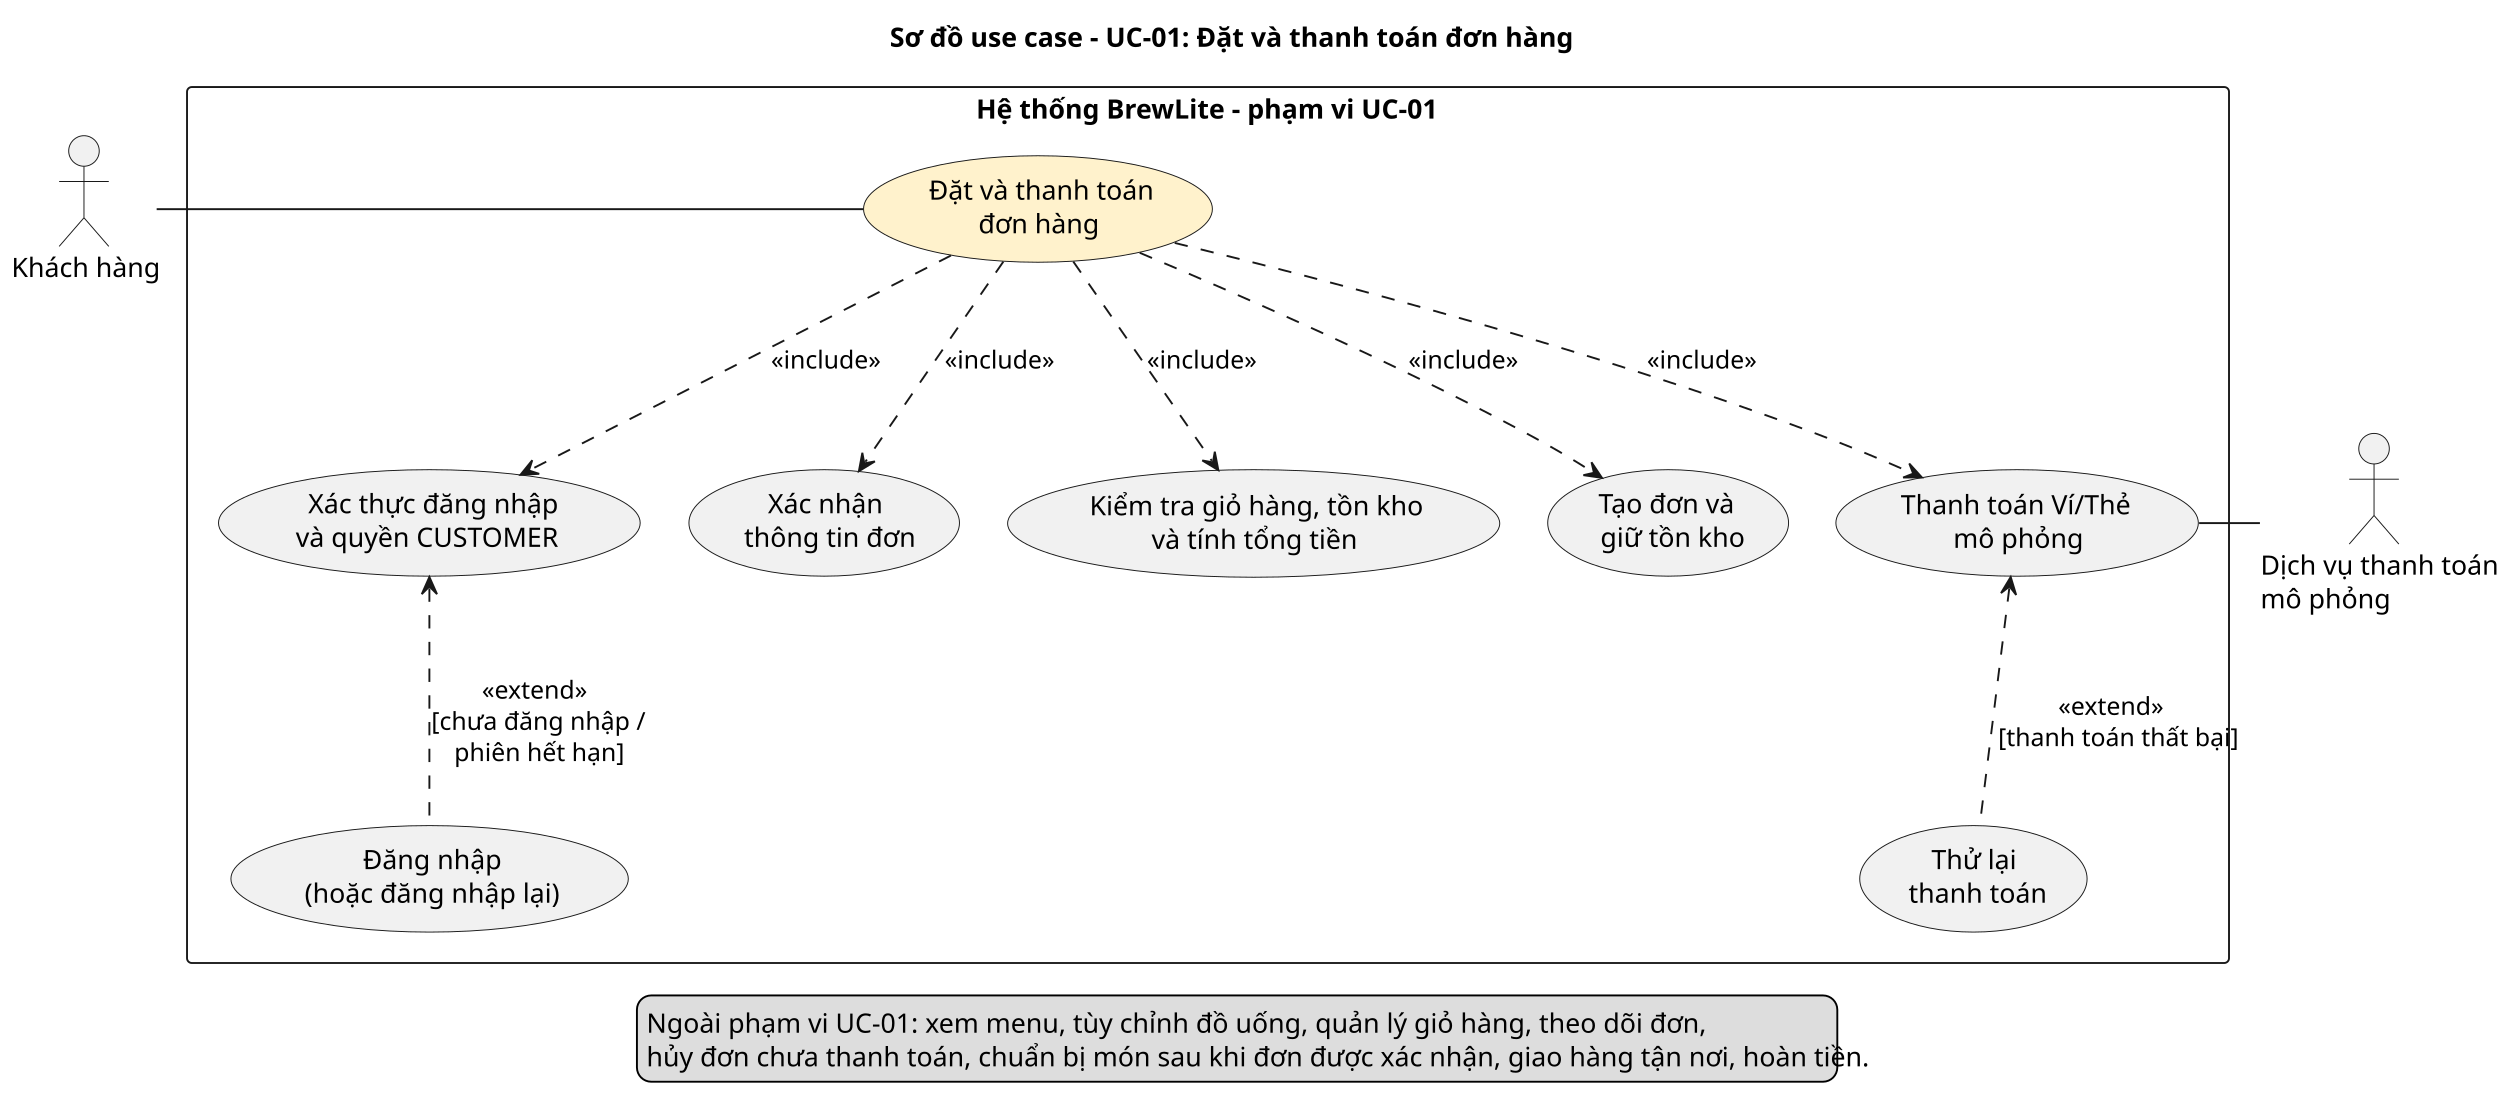
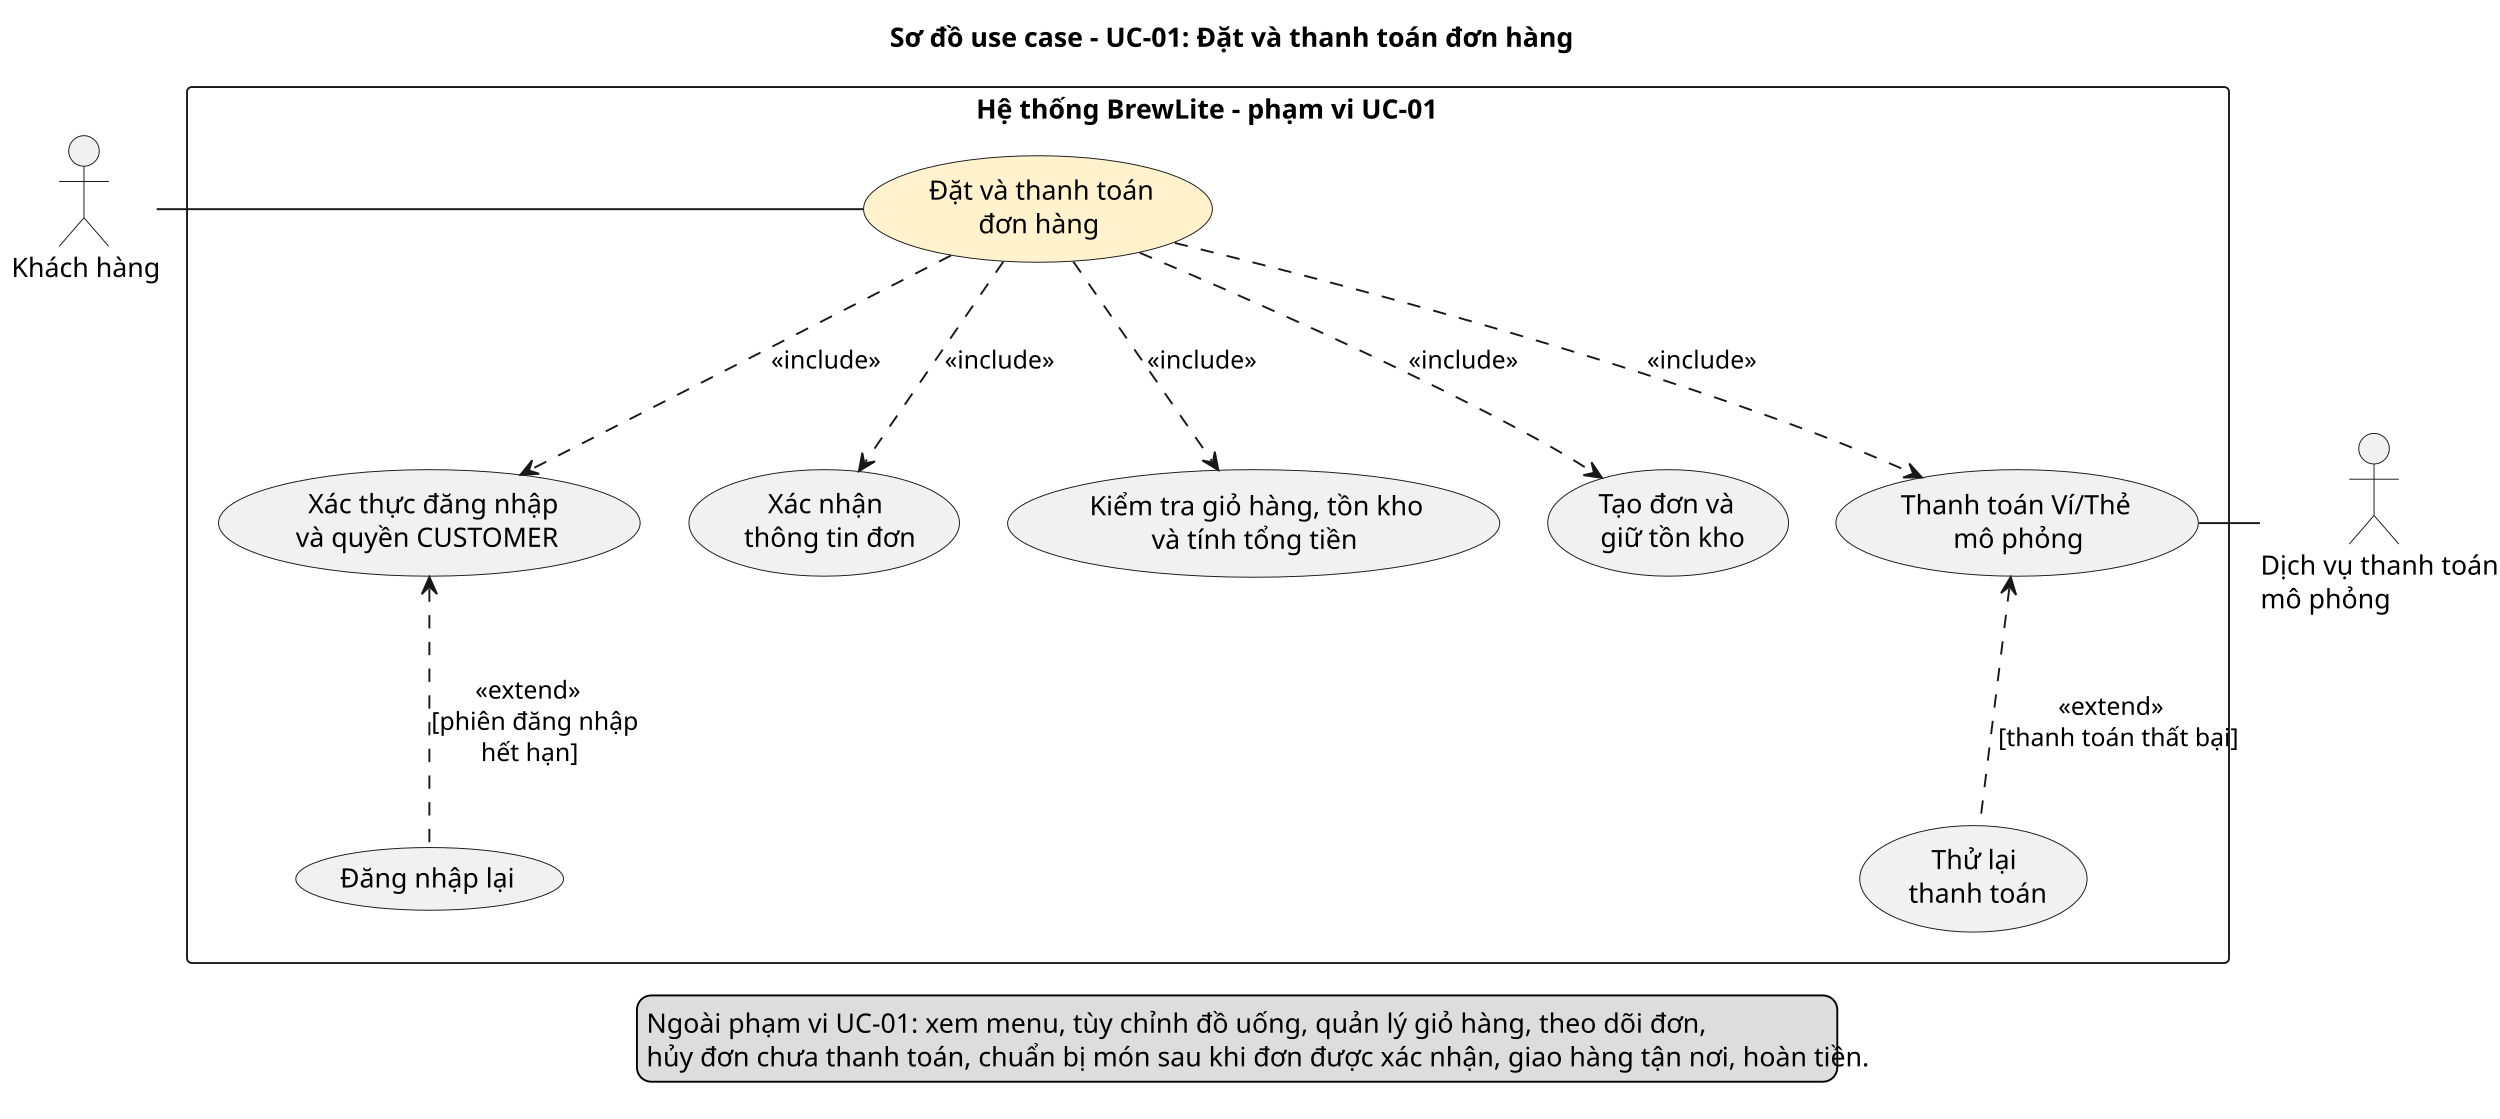
<svg xmlns="http://www.w3.org/2000/svg" contentStyleType="text/css" height="586px" preserveAspectRatio="none" style="width:1310px;height:586px;background:#FFFFFF;" version="1.1" viewBox="0 0 1310 586" width="1310px" zoomAndPan="magnify">
  <defs />
  <g>
    <text fill="#000000" font-family="sans-serif" font-size="14" font-weight="bold" lengthAdjust="spacing" textLength="364" x="466.25" y="24.533">Sơ đồ use case - UC-01: Đặt và thanh toán đơn hàng</text>
    <g id="cluster_Hệ thống BrewLite - phạm vi UC-01">
      <rect fill="none" height="459" rx="2.5" ry="2.5" style="stroke:#181818;stroke-width:1.0;" width="1070" x="98" y="45.609" />
      <text fill="#000000" font-family="sans-serif" font-size="14" font-weight="bold" lengthAdjust="spacing" textLength="243" x="511.5" y="62.143">Hệ thống BrewLite - phạm vi UC-01</text>
    </g>
    <g id="elem_UC01">
      <ellipse cx="543.894" cy="109.514" fill="#FFF2CC" rx="91.394" ry="27.905" style="stroke:#181818;stroke-width:0.5;" />
      <text fill="#000000" font-family="sans-serif" font-size="14" lengthAdjust="spacing" textLength="113" x="486.679" y="104.64">Đặt và thanh toán</text>
      <text fill="#000000" font-family="sans-serif" font-size="14" lengthAdjust="spacing" textLength="61" x="512.679" y="122.249">đơn hàng</text>
    </g>
    <g id="elem_UC_Auth">
      <ellipse cx="224.98" cy="274.013" fill="#F1F1F1" rx="110.48" ry="27.903" style="stroke:#181818;stroke-width:0.5;" />
      <text fill="#000000" font-family="sans-serif" font-size="14" lengthAdjust="spacing" textLength="127" x="161.48" y="268.937">Xác thực đăng nhập</text>
      <text fill="#000000" font-family="sans-serif" font-size="14" lengthAdjust="spacing" textLength="140" x="154.98" y="286.546">và quyền CUSTOMER</text>
    </g>
    <g id="elem_UC_Confirm">
      <ellipse cx="431.882" cy="274.013" fill="#F1F1F1" rx="70.882" ry="27.903" style="stroke:#181818;stroke-width:0.5;" />
      <text fill="#000000" font-family="sans-serif" font-size="14" lengthAdjust="spacing" textLength="59" x="402.382" y="268.937">Xác nhận</text>
      <text fill="#000000" font-family="sans-serif" font-size="14" lengthAdjust="spacing" textLength="84" x="389.882" y="286.546">thông tin đơn</text>
    </g>
    <g id="elem_UC_Validate">
      <ellipse cx="656.927" cy="274.295" fill="#F1F1F1" rx="128.927" ry="28.185" style="stroke:#181818;stroke-width:0.5;" />
      <text fill="#000000" font-family="sans-serif" font-size="14" lengthAdjust="spacing" textLength="166" x="570.927" y="270.007">Kiểm tra giỏ hàng, tồn kho</text>
      <text fill="#000000" font-family="sans-serif" font-size="14" lengthAdjust="spacing" textLength="101" x="603.427" y="287.616">và tính tổng tiền</text>
    </g>
    <g id="elem_UC_Create">
      <ellipse cx="874.104" cy="274.013" fill="#F1F1F1" rx="63.104" ry="27.903" style="stroke:#181818;stroke-width:0.5;" />
      <text fill="#000000" font-family="sans-serif" font-size="14" lengthAdjust="spacing" textLength="73" x="837.604" y="268.937">Tạo đơn và</text>
      <text fill="#000000" font-family="sans-serif" font-size="14" lengthAdjust="spacing" textLength="71" x="838.604" y="286.546">giữ tồn kho</text>
    </g>
    <g id="elem_UC_Pay">
      <ellipse cx="1056.965" cy="274.024" fill="#F1F1F1" rx="94.965" ry="27.915" style="stroke:#181818;stroke-width:0.5;" />
      <text fill="#000000" font-family="sans-serif" font-size="14" lengthAdjust="spacing" textLength="118" x="996.011" y="269.477">Thanh toán Ví/Thẻ</text>
      <text fill="#000000" font-family="sans-serif" font-size="14" lengthAdjust="spacing" textLength="63" x="1023.511" y="287.087">mô phỏng</text>
    </g>
    <g id="elem_UC_Relogin">
-       <ellipse cx="225.116" cy="460.513" fill="#F1F1F1" rx="104.116" ry="27.903" style="stroke:#181818;stroke-width:0.5;" />
-       <text fill="#000000" font-family="sans-serif" font-size="14" lengthAdjust="spacing" textLength="70" x="190.116" y="455.437">Đăng nhập</text>
-       <text fill="#000000" font-family="sans-serif" font-size="14" lengthAdjust="spacing" textLength="131" x="159.616" y="473.046">(hoặc đăng nhập lại)</text>
+       <ellipse cx="225.153" cy="460.54" fill="#F1F1F1" rx="70.153" ry="16.431" style="stroke:#181818;stroke-width:0.5;" />
+       <text fill="#000000" font-family="sans-serif" font-size="14" lengthAdjust="spacing" textLength="88" x="178.153" y="465.057">Đăng nhập lại</text>
    </g>
    <g id="elem_UC_Retry">
      <ellipse cx="1034.069" cy="460.513" fill="#F1F1F1" rx="59.569" ry="27.903" style="stroke:#181818;stroke-width:0.5;" />
      <text fill="#000000" font-family="sans-serif" font-size="14" lengthAdjust="spacing" textLength="44" x="1012.068" y="455.437">Thử lại</text>
      <text fill="#000000" font-family="sans-serif" font-size="14" lengthAdjust="spacing" textLength="68" x="1000.068" y="473.046">thanh toán</text>
    </g>
    <g id="elem_Customer">
      <ellipse cx="44" cy="79.109" fill="#F1F1F1" rx="8" ry="8" style="stroke:#181818;stroke-width:0.5;" />
      <path d="M44,87.109 L44,114.109 M31,95.109 L57,95.109 M44,114.109 L31,129.109 M44,114.109 L57,129.109 " fill="none" style="stroke:#181818;stroke-width:0.5;" />
      <text fill="#000000" font-family="sans-serif" font-size="14" lengthAdjust="spacing" textLength="76" x="6" y="145.143">Khách hàng</text>
    </g>
    <g id="elem_PaymentSvc">
      <ellipse cx="1244" cy="235.109" fill="#F1F1F1" rx="8" ry="8" style="stroke:#181818;stroke-width:0.5;" />
      <path d="M1244,243.109 L1244,270.109 M1231,251.109 L1257,251.109 M1244,270.109 L1231,285.109 M1244,270.109 L1257,285.109 " fill="none" style="stroke:#181818;stroke-width:0.5;" />
      <text fill="#000000" font-family="sans-serif" font-size="14" lengthAdjust="spacing" textLength="119" x="1184.5" y="301.143">Dịch vụ thanh toán</text>
      <text fill="#000000" font-family="sans-serif" font-size="14" lengthAdjust="spacing" textLength="63" x="1184.5" y="318.752">mô phỏng</text>
    </g>
    <g id="link_Customer_UC01">
      <path d="M82.09,109.609 C205.53,109.609 328.98,109.609 452.43,109.609 " fill="none" id="Customer-UC01" style="stroke:#181818;stroke-width:1.0;" />
    </g>
    <g id="link_UC_Pay_PaymentSvc">
      <path d="M1152.33,274.109 C1162.95,274.109 1173.57,274.109 1184.2,274.109 " fill="none" id="UC_Pay-PaymentSvc" style="stroke:#181818;stroke-width:1.0;" />
    </g>
    <g id="link_UC01_UC_Auth">
      <path d="M498.3,133.889 C438.34,164.429 338.976,215.046 278.046,246.086 " fill="none" id="UC01-to-UC_Auth" style="stroke:#181818;stroke-width:1.0;stroke-dasharray:7.0,7.0;" />
      <polygon fill="#181818" points="272.7,248.809,282.535,248.288,277.155,246.54,278.904,241.16,272.7,248.809" style="stroke:#181818;stroke-width:1.0;" />
      <text fill="#000000" font-family="sans-serif" font-size="13" lengthAdjust="spacing" textLength="55" x="404" y="193.105">«include»</text>
    </g>
    <g id="link_UC01_UC_Confirm">
      <path d="M525.76,137.079 C504.87,167.389 474.265,211.789 453.455,241.979 " fill="none" id="UC01-to-UC_Confirm" style="stroke:#181818;stroke-width:1.0;stroke-dasharray:7.0,7.0;" />
      <polygon fill="#181818" points="450.05,246.919,458.451,241.779,452.888,242.803,451.864,237.239,450.05,246.919" style="stroke:#181818;stroke-width:1.0;" />
      <text fill="#000000" font-family="sans-serif" font-size="13" lengthAdjust="spacing" textLength="55" x="495" y="193.105">«include»</text>
    </g>
    <g id="link_UC01_UC_Validate">
      <path d="M562.41,137.079 C583.36,167.209 613.965,211.223 634.985,241.453 " fill="none" id="UC01-to-UC_Validate" style="stroke:#181818;stroke-width:1.0;stroke-dasharray:7.0,7.0;" />
      <polygon fill="#181818" points="638.41,246.379,636.556,236.707,635.556,242.274,629.988,241.274,638.41,246.379" style="stroke:#181818;stroke-width:1.0;" />
      <text fill="#000000" font-family="sans-serif" font-size="13" lengthAdjust="spacing" textLength="55" x="601" y="193.105">«include»</text>
    </g>
    <g id="link_UC01_UC_Create">
      <path d="M597.21,132.459 C649.47,154.459 731.02,190.259 799,226.609 C812.51,233.829 821.833,239.312 834.363,247.202 " fill="none" id="UC01-to-UC_Create" style="stroke:#181818;stroke-width:1.0;stroke-dasharray:7.0,7.0;" />
      <polygon fill="#181818" points="839.44,250.399,833.956,242.219,835.209,247.735,829.693,248.989,839.44,250.399" style="stroke:#181818;stroke-width:1.0;" />
      <text fill="#000000" font-family="sans-serif" font-size="13" lengthAdjust="spacing" textLength="55" x="738" y="193.105">«include»</text>
    </g>
    <g id="link_UC01_UC_Pay">
      <path d="M615.55,127.289 C697.56,147.269 835.42,183.499 950,226.609 C968.86,233.709 983.74,239.889 1001.59,247.759 " fill="none" id="UC01-to-UC_Pay" style="stroke:#181818;stroke-width:1.0;stroke-dasharray:7.0,7.0;" />
      <polygon fill="#181818" points="1007.08,250.179,1000.459,242.888,1002.505,248.162,997.231,250.209,1007.08,250.179" style="stroke:#181818;stroke-width:1.0;" />
      <text fill="#000000" font-family="sans-serif" font-size="13" lengthAdjust="spacing" textLength="55" x="863" y="193.105">«include»</text>
    </g>
    <g id="link_UC_Auth_UC_Relogin">
-       <path d="M225,308.329 C225,343.319 225,397.679 225,432.579 " fill="none" id="UC_Auth-backto-UC_Relogin" style="stroke:#181818;stroke-width:1.0;stroke-dasharray:7.0,7.0;" />
+       <path d="M225,308.329 C225,347.429 225,412.219 225,443.729 " fill="none" id="UC_Auth-backto-UC_Relogin" style="stroke:#181818;stroke-width:1.0;stroke-dasharray:7.0,7.0;" />
      <polygon fill="#181818" points="225,302.329,221,311.329,225,307.329,229,311.329,225,302.329" style="stroke:#181818;stroke-width:1.0;" />
-       <text fill="#000000" font-family="sans-serif" font-size="13" lengthAdjust="spacing" textLength="53" x="252.5" y="366.104">«extend»</text>
-       <text fill="#000000" font-family="sans-serif" font-size="13" lengthAdjust="spacing" textLength="106" x="226" y="382.456">[chưa đăng nhập /</text>
-       <text fill="#000000" font-family="sans-serif" font-size="13" lengthAdjust="spacing" textLength="82" x="238" y="398.808">phiên hết hạn]</text>
+       <text fill="#000000" font-family="sans-serif" font-size="13" lengthAdjust="spacing" textLength="53" x="249" y="366.104">«extend»</text>
+       <text fill="#000000" font-family="sans-serif" font-size="13" lengthAdjust="spacing" textLength="99" x="226" y="382.456">[phiên đăng nhập</text>
+       <text fill="#000000" font-family="sans-serif" font-size="13" lengthAdjust="spacing" textLength="47" x="252" y="398.808">hết hạn]</text>
    </g>
    <g id="link_UC_Pay_UC_Retry">
      <path d="M1052.868,308.283 C1048.508,343.273 1041.72,397.679 1037.37,432.579 " fill="none" id="UC_Pay-backto-UC_Retry" style="stroke:#181818;stroke-width:1.0;stroke-dasharray:7.0,7.0;" />
      <polygon fill="#181818" points="1053.61,302.329,1048.528,310.766,1052.992,307.291,1056.466,311.755,1053.61,302.329" style="stroke:#181818;stroke-width:1.0;" />
      <text fill="#000000" font-family="sans-serif" font-size="13" lengthAdjust="spacing" textLength="53" x="1078.5" y="374.604">«extend»</text>
      <text fill="#000000" font-family="sans-serif" font-size="13" lengthAdjust="spacing" textLength="116" x="1047" y="390.956">[thanh toán thất bại]</text>
    </g>
    <rect fill="#DDDDDD" height="45.219" id="_legend" rx="7.5" ry="7.5" style="stroke:#000000;stroke-width:1.0;" width="629" x="333.75" y="521.609" />
    <text fill="#000000" font-family="sans-serif" font-size="14" lengthAdjust="spacing" textLength="531" x="338.75" y="541.143">Ngoài phạm vi UC-01: xem menu, tùy chỉnh đồ uống, quản lý giỏ hàng, theo dõi đơn,</text>
    <text fill="#000000" font-family="sans-serif" font-size="14" lengthAdjust="spacing" textLength="619" x="338.75" y="558.752">hủy đơn chưa thanh toán, chuẩn bị món sau khi đơn được xác nhận, giao hàng tận nơi, hoàn tiền.</text>
  </g>
</svg>
